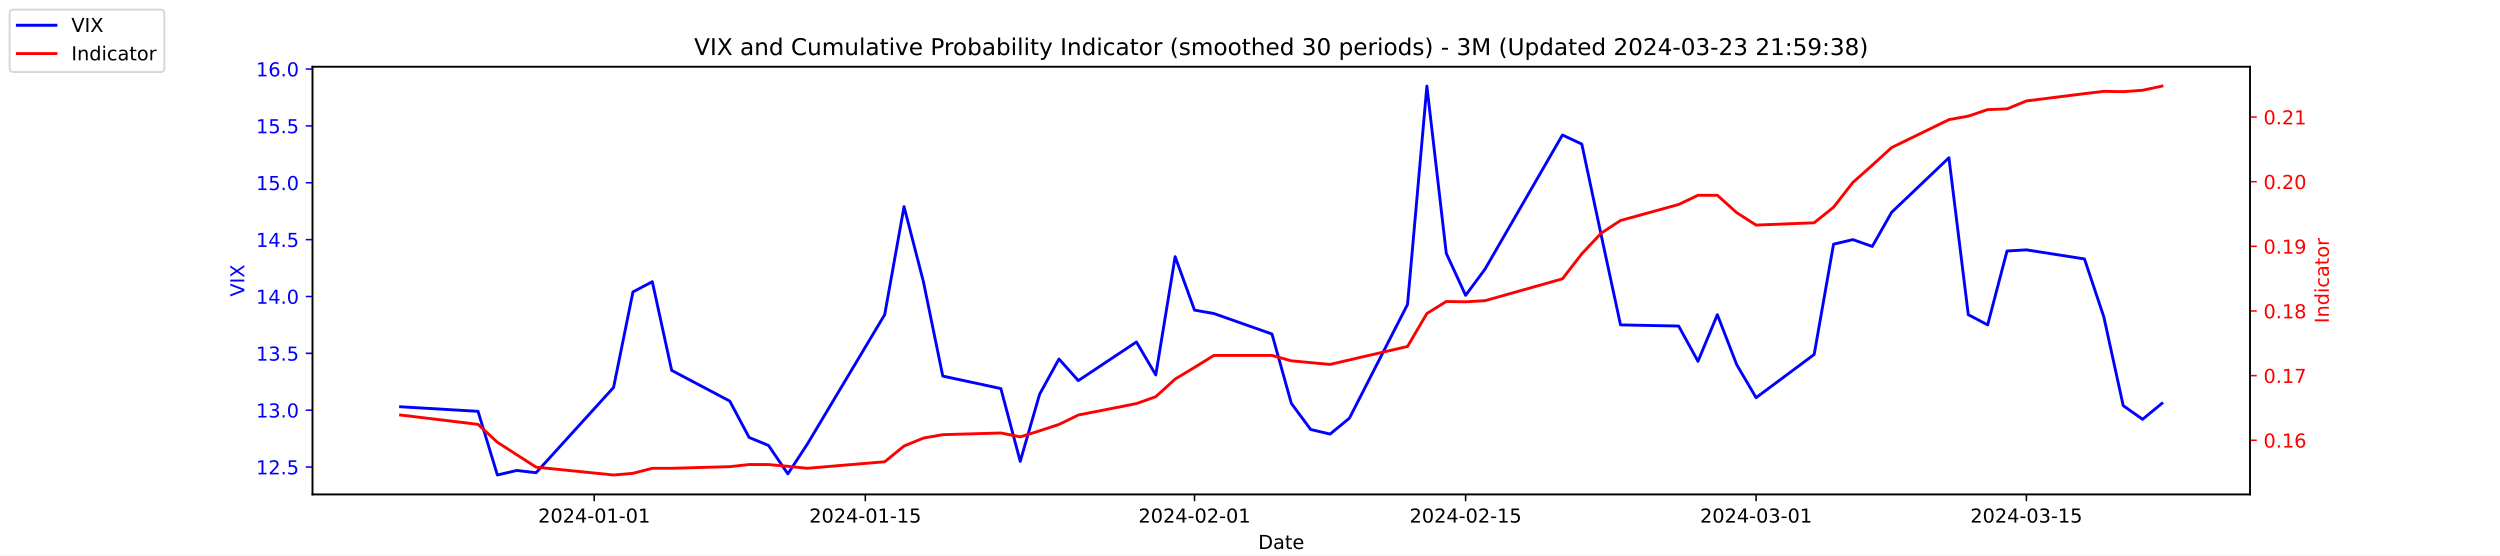
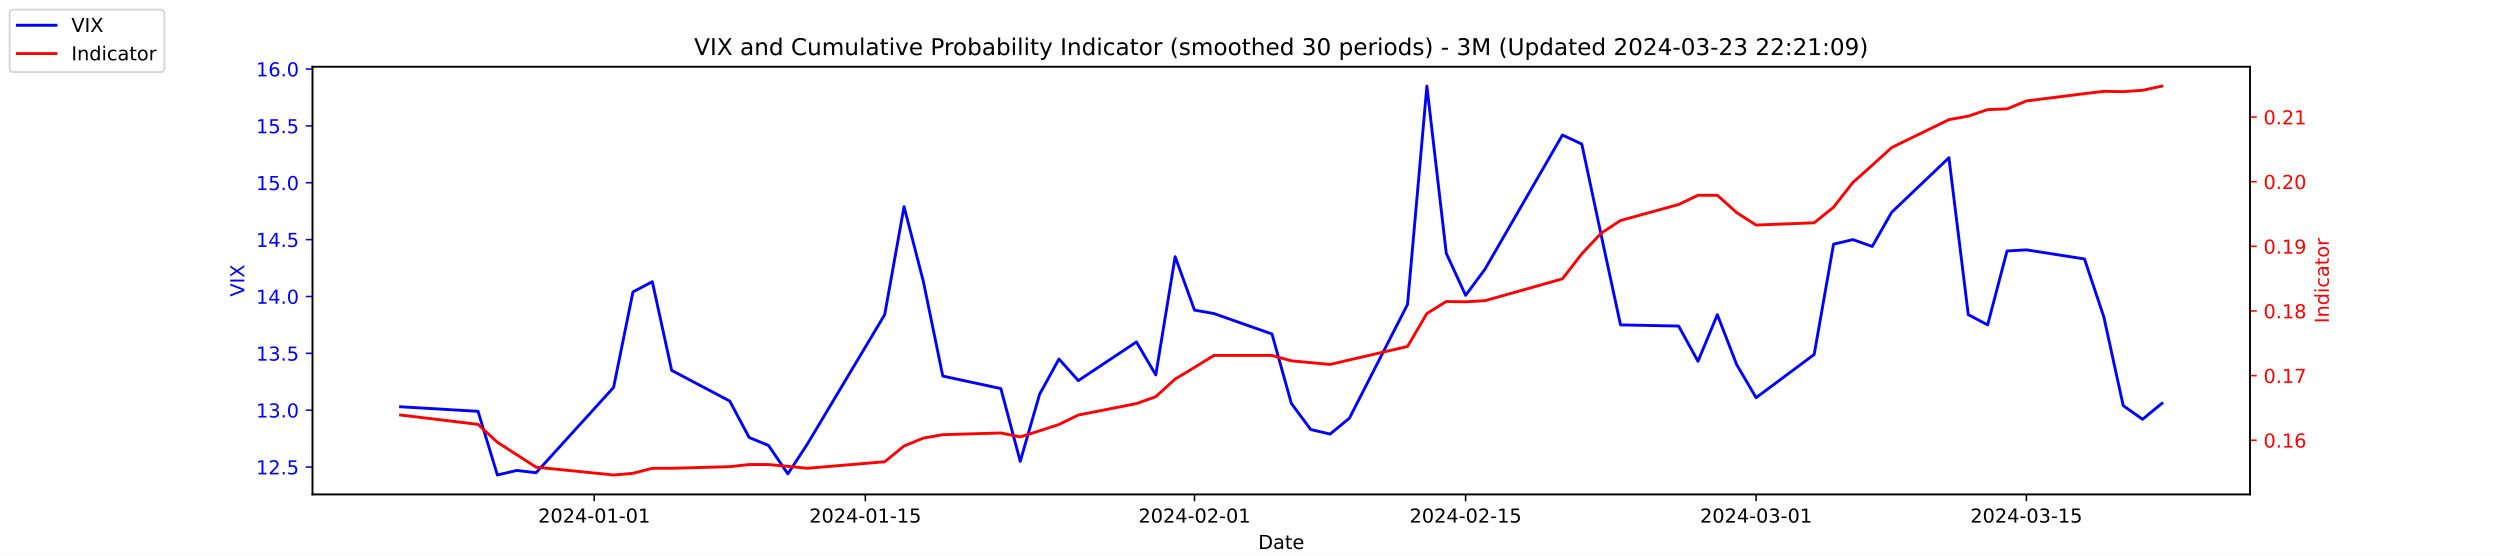
<svg xmlns="http://www.w3.org/2000/svg" xmlns:xlink="http://www.w3.org/1999/xlink" width="1296pt" height="288pt" viewBox="0 0 1296 288" version="1.1">
  <defs>
    <style type="text/css">*{stroke-linejoin: round; stroke-linecap: butt}</style>
  </defs>
  <g id="figure_1">
    <g id="patch_1">
      <path d="M 0 288  L 1296 288  L 1296 0  L 0 0  z " style="fill: #ffffff" />
    </g>
    <g id="axes_1">
      <g id="patch_2">
        <path d="M 162 256.32  L 1166.4 256.32  L 1166.4 34.56  L 162 34.56  z " style="fill: #ffffff" />
      </g>
      <g id="matplotlib.axis_1">
        <g id="xtick_1">
          <g id="line2d_1">
            <defs>
-               <path id="m517a1eac7b" d="M 0 0  L 0 3.5  " style="stroke: #000000; stroke-width: 0.8" />
+               <path id="m2475400aa3" d="M 0 0  L 0 3.5  " style="stroke: #000000; stroke-width: 0.8" />
            </defs>
            <g>
-               <use xlink:href="#m517a1eac7b" x="308.04" y="256.32" style="stroke: #000000; stroke-width: 0.8" />
+               <use xlink:href="#m2475400aa3" x="308.04" y="256.32" style="stroke: #000000; stroke-width: 0.8" />
            </g>
          </g>
          <g id="text_1">
            <g transform="translate(278.9824 270.9184) scale(0.1 -0.1)">
              <defs>
                <path id="DejaVuSans-32" d="M 1228 531  L 3431 531  L 3431 0  L 469 0  L 469 531  Q 828 903 1448 1529  Q 2069 2156 2228 2338  Q 2531 2678 2651 2914  Q 2772 3150 2772 3378  Q 2772 3750 2511 3984  Q 2250 4219 1831 4219  Q 1534 4219 1204 4116  Q 875 4013 500 3803  L 500 4441  Q 881 4594 1212 4672  Q 1544 4750 1819 4750  Q 2544 4750 2975 4387  Q 3406 4025 3406 3419  Q 3406 3131 3298 2873  Q 3191 2616 2906 2266  Q 2828 2175 2409 1742  Q 1991 1309 1228 531  z " transform="scale(0.015625)" />
                <path id="DejaVuSans-30" d="M 2034 4250  Q 1547 4250 1301 3770  Q 1056 3291 1056 2328  Q 1056 1369 1301 889  Q 1547 409 2034 409  Q 2525 409 2770 889  Q 3016 1369 3016 2328  Q 3016 3291 2770 3770  Q 2525 4250 2034 4250  z M 2034 4750  Q 2819 4750 3233 4129  Q 3647 3509 3647 2328  Q 3647 1150 3233 529  Q 2819 -91 2034 -91  Q 1250 -91 836 529  Q 422 1150 422 2328  Q 422 3509 836 4129  Q 1250 4750 2034 4750  z " transform="scale(0.015625)" />
                <path id="DejaVuSans-34" d="M 2419 4116  L 825 1625  L 2419 1625  L 2419 4116  z M 2253 4666  L 3047 4666  L 3047 1625  L 3713 1625  L 3713 1100  L 3047 1100  L 3047 0  L 2419 0  L 2419 1100  L 313 1100  L 313 1709  L 2253 4666  z " transform="scale(0.015625)" />
                <path id="DejaVuSans-2d" d="M 313 2009  L 1997 2009  L 1997 1497  L 313 1497  L 313 2009  z " transform="scale(0.015625)" />
                <path id="DejaVuSans-31" d="M 794 531  L 1825 531  L 1825 4091  L 703 3866  L 703 4441  L 1819 4666  L 2450 4666  L 2450 531  L 3481 531  L 3481 0  L 794 0  L 794 531  z " transform="scale(0.015625)" />
              </defs>
              <use xlink:href="#DejaVuSans-32" />
              <use xlink:href="#DejaVuSans-30" x="63.623" />
              <use xlink:href="#DejaVuSans-32" x="127.246" />
              <use xlink:href="#DejaVuSans-34" x="190.869" />
              <use xlink:href="#DejaVuSans-2d" x="254.492" />
              <use xlink:href="#DejaVuSans-30" x="290.576" />
              <use xlink:href="#DejaVuSans-31" x="354.199" />
              <use xlink:href="#DejaVuSans-2d" x="417.822" />
              <use xlink:href="#DejaVuSans-30" x="453.906" />
              <use xlink:href="#DejaVuSans-31" x="517.529" />
            </g>
          </g>
        </g>
        <g id="xtick_2">
          <g id="line2d_2">
            <g>
-               <use xlink:href="#m517a1eac7b" x="448.58" y="256.32" style="stroke: #000000; stroke-width: 0.8" />
+               <use xlink:href="#m2475400aa3" x="448.58" y="256.32" style="stroke: #000000; stroke-width: 0.8" />
            </g>
          </g>
          <g id="text_2">
            <g transform="translate(419.5222 270.9184) scale(0.1 -0.1)">
              <defs>
                <path id="DejaVuSans-35" d="M 691 4666  L 3169 4666  L 3169 4134  L 1269 4134  L 1269 2991  Q 1406 3038 1543 3061  Q 1681 3084 1819 3084  Q 2600 3084 3056 2656  Q 3513 2228 3513 1497  Q 3513 744 3044 326  Q 2575 -91 1722 -91  Q 1428 -91 1123 -41  Q 819 9 494 109  L 494 744  Q 775 591 1075 516  Q 1375 441 1709 441  Q 2250 441 2565 725  Q 2881 1009 2881 1497  Q 2881 1984 2565 2268  Q 2250 2553 1709 2553  Q 1456 2553 1204 2497  Q 953 2441 691 2322  L 691 4666  z " transform="scale(0.015625)" />
              </defs>
              <use xlink:href="#DejaVuSans-32" />
              <use xlink:href="#DejaVuSans-30" x="63.623" />
              <use xlink:href="#DejaVuSans-32" x="127.246" />
              <use xlink:href="#DejaVuSans-34" x="190.869" />
              <use xlink:href="#DejaVuSans-2d" x="254.492" />
              <use xlink:href="#DejaVuSans-30" x="290.576" />
              <use xlink:href="#DejaVuSans-31" x="354.199" />
              <use xlink:href="#DejaVuSans-2d" x="417.822" />
              <use xlink:href="#DejaVuSans-31" x="453.906" />
              <use xlink:href="#DejaVuSans-35" x="517.529" />
            </g>
          </g>
        </g>
        <g id="xtick_3">
          <g id="line2d_3">
            <g>
-               <use xlink:href="#m517a1eac7b" x="619.236" y="256.32" style="stroke: #000000; stroke-width: 0.8" />
+               <use xlink:href="#m2475400aa3" x="619.236" y="256.32" style="stroke: #000000; stroke-width: 0.8" />
            </g>
          </g>
          <g id="text_3">
            <g transform="translate(590.1778 270.9184) scale(0.1 -0.1)">
              <use xlink:href="#DejaVuSans-32" />
              <use xlink:href="#DejaVuSans-30" x="63.623" />
              <use xlink:href="#DejaVuSans-32" x="127.246" />
              <use xlink:href="#DejaVuSans-34" x="190.869" />
              <use xlink:href="#DejaVuSans-2d" x="254.492" />
              <use xlink:href="#DejaVuSans-30" x="290.576" />
              <use xlink:href="#DejaVuSans-32" x="354.199" />
              <use xlink:href="#DejaVuSans-2d" x="417.822" />
              <use xlink:href="#DejaVuSans-30" x="453.906" />
              <use xlink:href="#DejaVuSans-31" x="517.529" />
            </g>
          </g>
        </g>
        <g id="xtick_4">
          <g id="line2d_4">
            <g>
-               <use xlink:href="#m517a1eac7b" x="759.775" y="256.32" style="stroke: #000000; stroke-width: 0.8" />
+               <use xlink:href="#m2475400aa3" x="759.775" y="256.32" style="stroke: #000000; stroke-width: 0.8" />
            </g>
          </g>
          <g id="text_4">
            <g transform="translate(730.7177 270.9184) scale(0.1 -0.1)">
              <use xlink:href="#DejaVuSans-32" />
              <use xlink:href="#DejaVuSans-30" x="63.623" />
              <use xlink:href="#DejaVuSans-32" x="127.246" />
              <use xlink:href="#DejaVuSans-34" x="190.869" />
              <use xlink:href="#DejaVuSans-2d" x="254.492" />
              <use xlink:href="#DejaVuSans-30" x="290.576" />
              <use xlink:href="#DejaVuSans-32" x="354.199" />
              <use xlink:href="#DejaVuSans-2d" x="417.822" />
              <use xlink:href="#DejaVuSans-31" x="453.906" />
              <use xlink:href="#DejaVuSans-35" x="517.529" />
            </g>
          </g>
        </g>
        <g id="xtick_5">
          <g id="line2d_5">
            <g>
-               <use xlink:href="#m517a1eac7b" x="910.354" y="256.32" style="stroke: #000000; stroke-width: 0.8" />
+               <use xlink:href="#m2475400aa3" x="910.354" y="256.32" style="stroke: #000000; stroke-width: 0.8" />
            </g>
          </g>
          <g id="text_5">
            <g transform="translate(881.2961 270.9184) scale(0.1 -0.1)">
              <defs>
                <path id="DejaVuSans-33" d="M 2597 2516  Q 3050 2419 3304 2112  Q 3559 1806 3559 1356  Q 3559 666 3084 287  Q 2609 -91 1734 -91  Q 1441 -91 1130 -33  Q 819 25 488 141  L 488 750  Q 750 597 1062 519  Q 1375 441 1716 441  Q 2309 441 2620 675  Q 2931 909 2931 1356  Q 2931 1769 2642 2001  Q 2353 2234 1838 2234  L 1294 2234  L 1294 2753  L 1863 2753  Q 2328 2753 2575 2939  Q 2822 3125 2822 3475  Q 2822 3834 2567 4026  Q 2313 4219 1838 4219  Q 1578 4219 1281 4162  Q 984 4106 628 3988  L 628 4550  Q 988 4650 1302 4700  Q 1616 4750 1894 4750  Q 2613 4750 3031 4423  Q 3450 4097 3450 3541  Q 3450 3153 3228 2886  Q 3006 2619 2597 2516  z " transform="scale(0.015625)" />
              </defs>
              <use xlink:href="#DejaVuSans-32" />
              <use xlink:href="#DejaVuSans-30" x="63.623" />
              <use xlink:href="#DejaVuSans-32" x="127.246" />
              <use xlink:href="#DejaVuSans-34" x="190.869" />
              <use xlink:href="#DejaVuSans-2d" x="254.492" />
              <use xlink:href="#DejaVuSans-30" x="290.576" />
              <use xlink:href="#DejaVuSans-33" x="354.199" />
              <use xlink:href="#DejaVuSans-2d" x="417.822" />
              <use xlink:href="#DejaVuSans-30" x="453.906" />
              <use xlink:href="#DejaVuSans-31" x="517.529" />
            </g>
          </g>
        </g>
        <g id="xtick_6">
          <g id="line2d_6">
            <g>
-               <use xlink:href="#m517a1eac7b" x="1050.476" y="256.32" style="stroke: #000000; stroke-width: 0.8" />
+               <use xlink:href="#m2475400aa3" x="1050.476" y="256.32" style="stroke: #000000; stroke-width: 0.8" />
            </g>
          </g>
          <g id="text_6">
            <g transform="translate(1021.418 270.9184) scale(0.1 -0.1)">
              <use xlink:href="#DejaVuSans-32" />
              <use xlink:href="#DejaVuSans-30" x="63.623" />
              <use xlink:href="#DejaVuSans-32" x="127.246" />
              <use xlink:href="#DejaVuSans-34" x="190.869" />
              <use xlink:href="#DejaVuSans-2d" x="254.492" />
              <use xlink:href="#DejaVuSans-30" x="290.576" />
              <use xlink:href="#DejaVuSans-33" x="354.199" />
              <use xlink:href="#DejaVuSans-2d" x="417.822" />
              <use xlink:href="#DejaVuSans-31" x="453.906" />
              <use xlink:href="#DejaVuSans-35" x="517.529" />
            </g>
          </g>
        </g>
        <g id="text_7">
          <g transform="translate(652.2492 284.5966) scale(0.1 -0.1)">
            <defs>
              <path id="DejaVuSans-44" d="M 1259 4147  L 1259 519  L 2022 519  Q 2988 519 3436 956  Q 3884 1394 3884 2338  Q 3884 3275 3436 3711  Q 2988 4147 2022 4147  L 1259 4147  z M 628 4666  L 1925 4666  Q 3281 4666 3915 4102  Q 4550 3538 4550 2338  Q 4550 1131 3912 565  Q 3275 0 1925 0  L 628 0  L 628 4666  z " transform="scale(0.015625)" />
              <path id="DejaVuSans-61" d="M 2194 1759  Q 1497 1759 1228 1600  Q 959 1441 959 1056  Q 959 750 1161 570  Q 1363 391 1709 391  Q 2188 391 2477 730  Q 2766 1069 2766 1631  L 2766 1759  L 2194 1759  z M 3341 1997  L 3341 0  L 2766 0  L 2766 531  Q 2569 213 2275 61  Q 1981 -91 1556 -91  Q 1019 -91 701 211  Q 384 513 384 1019  Q 384 1609 779 1909  Q 1175 2209 1959 2209  L 2766 2209  L 2766 2266  Q 2766 2663 2505 2880  Q 2244 3097 1772 3097  Q 1472 3097 1187 3025  Q 903 2953 641 2809  L 641 3341  Q 956 3463 1253 3523  Q 1550 3584 1831 3584  Q 2591 3584 2966 3190  Q 3341 2797 3341 1997  z " transform="scale(0.015625)" />
              <path id="DejaVuSans-74" d="M 1172 4494  L 1172 3500  L 2356 3500  L 2356 3053  L 1172 3053  L 1172 1153  Q 1172 725 1289 603  Q 1406 481 1766 481  L 2356 481  L 2356 0  L 1766 0  Q 1100 0 847 248  Q 594 497 594 1153  L 594 3053  L 172 3053  L 172 3500  L 594 3500  L 594 4494  L 1172 4494  z " transform="scale(0.015625)" />
              <path id="DejaVuSans-65" d="M 3597 1894  L 3597 1613  L 953 1613  Q 991 1019 1311 708  Q 1631 397 2203 397  Q 2534 397 2845 478  Q 3156 559 3463 722  L 3463 178  Q 3153 47 2828 -22  Q 2503 -91 2169 -91  Q 1331 -91 842 396  Q 353 884 353 1716  Q 353 2575 817 3079  Q 1281 3584 2069 3584  Q 2775 3584 3186 3129  Q 3597 2675 3597 1894  z M 3022 2063  Q 3016 2534 2758 2815  Q 2500 3097 2075 3097  Q 1594 3097 1305 2825  Q 1016 2553 972 2059  L 3022 2063  z " transform="scale(0.015625)" />
            </defs>
            <use xlink:href="#DejaVuSans-44" />
            <use xlink:href="#DejaVuSans-61" x="77.002" />
            <use xlink:href="#DejaVuSans-74" x="138.281" />
            <use xlink:href="#DejaVuSans-65" x="177.49" />
          </g>
        </g>
      </g>
      <g id="matplotlib.axis_2">
        <g id="ytick_1">
          <g id="line2d_7">
            <defs>
-               <path id="mfbe84b6e1b" d="M 0 0  L -3.5 0  " style="stroke: #0000ff; stroke-width: 0.8" />
+               <path id="m3dd8f621ba" d="M 0 0  L -3.5 0  " style="stroke: #0000ff; stroke-width: 0.8" />
            </defs>
            <g>
-               <use xlink:href="#mfbe84b6e1b" x="162" y="242.114" style="fill: #0000ff; stroke: #0000ff; stroke-width: 0.8" />
+               <use xlink:href="#m3dd8f621ba" x="162" y="242.114" style="fill: #0000ff; stroke: #0000ff; stroke-width: 0.8" />
            </g>
          </g>
          <g id="text_8">
            <g style="fill: #0000ff" transform="translate(132.7344 245.9129) scale(0.1 -0.1)">
              <defs>
                <path id="DejaVuSans-2e" d="M 684 794  L 1344 794  L 1344 0  L 684 0  L 684 794  z " transform="scale(0.015625)" />
              </defs>
              <use xlink:href="#DejaVuSans-31" />
              <use xlink:href="#DejaVuSans-32" x="63.623" />
              <use xlink:href="#DejaVuSans-2e" x="127.246" />
              <use xlink:href="#DejaVuSans-35" x="159.033" />
            </g>
          </g>
        </g>
        <g id="ytick_2">
          <g id="line2d_8">
            <g>
-               <use xlink:href="#mfbe84b6e1b" x="162" y="212.64" style="fill: #0000ff; stroke: #0000ff; stroke-width: 0.8" />
+               <use xlink:href="#m3dd8f621ba" x="162" y="212.64" style="fill: #0000ff; stroke: #0000ff; stroke-width: 0.8" />
            </g>
          </g>
          <g id="text_9">
            <g style="fill: #0000ff" transform="translate(132.7344 216.4392) scale(0.1 -0.1)">
              <use xlink:href="#DejaVuSans-31" />
              <use xlink:href="#DejaVuSans-33" x="63.623" />
              <use xlink:href="#DejaVuSans-2e" x="127.246" />
              <use xlink:href="#DejaVuSans-30" x="159.033" />
            </g>
          </g>
        </g>
        <g id="ytick_3">
          <g id="line2d_9">
            <g>
-               <use xlink:href="#mfbe84b6e1b" x="162" y="183.166" style="fill: #0000ff; stroke: #0000ff; stroke-width: 0.8" />
+               <use xlink:href="#m3dd8f621ba" x="162" y="183.166" style="fill: #0000ff; stroke: #0000ff; stroke-width: 0.8" />
            </g>
          </g>
          <g id="text_10">
            <g style="fill: #0000ff" transform="translate(132.7344 186.9656) scale(0.1 -0.1)">
              <use xlink:href="#DejaVuSans-31" />
              <use xlink:href="#DejaVuSans-33" x="63.623" />
              <use xlink:href="#DejaVuSans-2e" x="127.246" />
              <use xlink:href="#DejaVuSans-35" x="159.033" />
            </g>
          </g>
        </g>
        <g id="ytick_4">
          <g id="line2d_10">
            <g>
-               <use xlink:href="#mfbe84b6e1b" x="162" y="153.693" style="fill: #0000ff; stroke: #0000ff; stroke-width: 0.8" />
+               <use xlink:href="#m3dd8f621ba" x="162" y="153.693" style="fill: #0000ff; stroke: #0000ff; stroke-width: 0.8" />
            </g>
          </g>
          <g id="text_11">
            <g style="fill: #0000ff" transform="translate(132.7344 157.4919) scale(0.1 -0.1)">
              <use xlink:href="#DejaVuSans-31" />
              <use xlink:href="#DejaVuSans-34" x="63.623" />
              <use xlink:href="#DejaVuSans-2e" x="127.246" />
              <use xlink:href="#DejaVuSans-30" x="159.033" />
            </g>
          </g>
        </g>
        <g id="ytick_5">
          <g id="line2d_11">
            <g>
-               <use xlink:href="#mfbe84b6e1b" x="162" y="124.219" style="fill: #0000ff; stroke: #0000ff; stroke-width: 0.8" />
+               <use xlink:href="#m3dd8f621ba" x="162" y="124.219" style="fill: #0000ff; stroke: #0000ff; stroke-width: 0.8" />
            </g>
          </g>
          <g id="text_12">
            <g style="fill: #0000ff" transform="translate(132.7344 128.0182) scale(0.1 -0.1)">
              <use xlink:href="#DejaVuSans-31" />
              <use xlink:href="#DejaVuSans-34" x="63.623" />
              <use xlink:href="#DejaVuSans-2e" x="127.246" />
              <use xlink:href="#DejaVuSans-35" x="159.033" />
            </g>
          </g>
        </g>
        <g id="ytick_6">
          <g id="line2d_12">
            <g>
-               <use xlink:href="#mfbe84b6e1b" x="162" y="94.745" style="fill: #0000ff; stroke: #0000ff; stroke-width: 0.8" />
+               <use xlink:href="#m3dd8f621ba" x="162" y="94.745" style="fill: #0000ff; stroke: #0000ff; stroke-width: 0.8" />
            </g>
          </g>
          <g id="text_13">
            <g style="fill: #0000ff" transform="translate(132.7344 98.5445) scale(0.1 -0.1)">
              <use xlink:href="#DejaVuSans-31" />
              <use xlink:href="#DejaVuSans-35" x="63.623" />
              <use xlink:href="#DejaVuSans-2e" x="127.246" />
              <use xlink:href="#DejaVuSans-30" x="159.033" />
            </g>
          </g>
        </g>
        <g id="ytick_7">
          <g id="line2d_13">
            <g>
-               <use xlink:href="#mfbe84b6e1b" x="162" y="65.272" style="fill: #0000ff; stroke: #0000ff; stroke-width: 0.8" />
+               <use xlink:href="#m3dd8f621ba" x="162" y="65.272" style="fill: #0000ff; stroke: #0000ff; stroke-width: 0.8" />
            </g>
          </g>
          <g id="text_14">
            <g style="fill: #0000ff" transform="translate(132.7344 69.07082) scale(0.1 -0.1)">
              <use xlink:href="#DejaVuSans-31" />
              <use xlink:href="#DejaVuSans-35" x="63.623" />
              <use xlink:href="#DejaVuSans-2e" x="127.246" />
              <use xlink:href="#DejaVuSans-35" x="159.033" />
            </g>
          </g>
        </g>
        <g id="ytick_8">
          <g id="line2d_14">
            <g>
-               <use xlink:href="#mfbe84b6e1b" x="162" y="35.798" style="fill: #0000ff; stroke: #0000ff; stroke-width: 0.8" />
+               <use xlink:href="#m3dd8f621ba" x="162" y="35.798" style="fill: #0000ff; stroke: #0000ff; stroke-width: 0.8" />
            </g>
          </g>
          <g id="text_15">
            <g style="fill: #0000ff" transform="translate(132.7344 39.59714) scale(0.1 -0.1)">
              <defs>
                <path id="DejaVuSans-36" d="M 2113 2584  Q 1688 2584 1439 2293  Q 1191 2003 1191 1497  Q 1191 994 1439 701  Q 1688 409 2113 409  Q 2538 409 2786 701  Q 3034 994 3034 1497  Q 3034 2003 2786 2293  Q 2538 2584 2113 2584  z M 3366 4563  L 3366 3988  Q 3128 4100 2886 4159  Q 2644 4219 2406 4219  Q 1781 4219 1451 3797  Q 1122 3375 1075 2522  Q 1259 2794 1537 2939  Q 1816 3084 2150 3084  Q 2853 3084 3261 2657  Q 3669 2231 3669 1497  Q 3669 778 3244 343  Q 2819 -91 2113 -91  Q 1303 -91 875 529  Q 447 1150 447 2328  Q 447 3434 972 4092  Q 1497 4750 2381 4750  Q 2619 4750 2861 4703  Q 3103 4656 3366 4563  z " transform="scale(0.015625)" />
              </defs>
              <use xlink:href="#DejaVuSans-31" />
              <use xlink:href="#DejaVuSans-36" x="63.623" />
              <use xlink:href="#DejaVuSans-2e" x="127.246" />
              <use xlink:href="#DejaVuSans-30" x="159.033" />
            </g>
          </g>
        </g>
        <g id="text_16">
          <g style="fill: #0000ff" transform="translate(126.6547 153.7603) rotate(-90) scale(0.1 -0.1)">
            <defs>
              <path id="DejaVuSans-56" d="M 1831 0  L 50 4666  L 709 4666  L 2188 738  L 3669 4666  L 4325 4666  L 2547 0  L 1831 0  z " transform="scale(0.015625)" />
              <path id="DejaVuSans-49" d="M 628 4666  L 1259 4666  L 1259 0  L 628 0  L 628 4666  z " transform="scale(0.015625)" />
              <path id="DejaVuSans-58" d="M 403 4666  L 1081 4666  L 2241 2931  L 3406 4666  L 4084 4666  L 2584 2425  L 4184 0  L 3506 0  L 2194 1984  L 872 0  L 191 0  L 1856 2491  L 403 4666  z " transform="scale(0.015625)" />
            </defs>
            <use xlink:href="#DejaVuSans-56" />
            <use xlink:href="#DejaVuSans-49" x="68.408" />
            <use xlink:href="#DejaVuSans-58" x="97.9" />
          </g>
        </g>
      </g>
      <g id="line2d_15">
-         <path d="M 207.655 210.872  L 247.809 213.23  L 257.847 246.24  L 267.886 243.882  L 277.924 245.061  L 318.079 200.851  L 328.117 151.335  L 338.156 146.029  L 348.194 192.008  L 378.31 207.924  L 388.349 226.787  L 398.387 230.914  L 408.426 245.651  L 418.464 230.324  L 458.619 163.124  L 468.657 107.124  L 478.696 146.029  L 488.734 194.956  L 518.85 201.44  L 528.889 239.166  L 538.927 204.387  L 548.966 186.114  L 559.004 197.314  L 589.12 177.272  L 599.158 194.366  L 609.197 133.061  L 619.236 160.766  L 629.274 162.535  L 659.39 173.145  L 669.428 209.103  L 679.467 222.661  L 689.506 225.019  L 699.544 216.766  L 729.66 157.819  L 739.698 44.64  L 749.737 131.293  L 759.775 153.103  L 769.814 139.545  L 809.968 69.987  L 820.007 74.703  L 830.045 121.861  L 840.084 168.429  L 870.2 169.019  L 880.238 187.293  L 890.277 163.124  L 900.315 189.061  L 910.354 206.156  L 940.47 183.756  L 950.508 126.577  L 960.547 124.219  L 970.585 127.756  L 980.624 110.072  L 1010.321 81.777  L 1020.36 163.124  L 1030.398 168.429  L 1040.437 130.114  L 1050.476 129.524  L 1080.591 134.24  L 1090.63 164.303  L 1100.668 210.282  L 1110.707 217.356  L 1120.745 209.103  " clip-path="url(#pd70d337c5f)" style="fill: none; stroke: #0000ff; stroke-width: 1.5; stroke-linecap: square" />
+         <path d="M 207.655 210.872  L 247.809 213.23  L 257.847 246.24  L 267.886 243.882  L 277.924 245.061  L 318.079 200.851  L 328.117 151.335  L 338.156 146.029  L 348.194 192.008  L 378.31 207.924  L 388.349 226.787  L 398.387 230.914  L 408.426 245.651  L 418.464 230.324  L 458.619 163.124  L 468.657 107.124  L 478.696 146.029  L 488.734 194.956  L 518.85 201.44  L 528.889 239.166  L 538.927 204.387  L 548.966 186.114  L 559.004 197.314  L 589.12 177.272  L 599.158 194.366  L 609.197 133.061  L 619.236 160.766  L 629.274 162.535  L 659.39 173.145  L 669.428 209.103  L 679.467 222.661  L 689.506 225.019  L 699.544 216.766  L 729.66 157.819  L 739.698 44.64  L 749.737 131.293  L 759.775 153.103  L 769.814 139.545  L 809.968 69.987  L 820.007 74.703  L 830.045 121.861  L 840.084 168.429  L 870.2 169.019  L 880.238 187.293  L 890.277 163.124  L 900.315 189.061  L 910.354 206.156  L 940.47 183.756  L 950.508 126.577  L 960.547 124.219  L 970.585 127.756  L 980.624 110.072  L 1010.321 81.777  L 1020.36 163.124  L 1030.398 168.429  L 1040.437 130.114  L 1050.476 129.524  L 1080.591 134.24  L 1090.63 164.303  L 1100.668 210.282  L 1110.707 217.356  L 1120.745 209.103  " clip-path="url(#p19c4f82950)" style="fill: none; stroke: #0000ff; stroke-width: 1.5; stroke-linecap: square" />
      </g>
      <g id="patch_3">
        <path d="M 162 256.32  L 162 34.56  " style="fill: none; stroke: #000000; stroke-width: 0.8; stroke-linejoin: miter; stroke-linecap: square" />
      </g>
      <g id="patch_4">
        <path d="M 1166.4 256.32  L 1166.4 34.56  " style="fill: none; stroke: #000000; stroke-width: 0.8; stroke-linejoin: miter; stroke-linecap: square" />
      </g>
      <g id="patch_5">
        <path d="M 162 256.32  L 1166.4 256.32  " style="fill: none; stroke: #000000; stroke-width: 0.8; stroke-linejoin: miter; stroke-linecap: square" />
      </g>
      <g id="patch_6">
        <path d="M 162 34.56  L 1166.4 34.56  " style="fill: none; stroke: #000000; stroke-width: 0.8; stroke-linejoin: miter; stroke-linecap: square" />
      </g>
    </g>
    <g id="axes_2">
      <g id="matplotlib.axis_3">
        <g id="ytick_9">
          <g id="line2d_16">
            <defs>
-               <path id="m8dea9db777" d="M 0 0  L 3.5 0  " style="stroke: #ff0000; stroke-width: 0.8" />
+               <path id="m85159b6a21" d="M 0 0  L 3.5 0  " style="stroke: #ff0000; stroke-width: 0.8" />
            </defs>
            <g>
-               <use xlink:href="#m8dea9db777" x="1166.4" y="228.231" style="fill: #ff0000; stroke: #ff0000; stroke-width: 0.8" />
+               <use xlink:href="#m85159b6a21" x="1166.4" y="228.231" style="fill: #ff0000; stroke: #ff0000; stroke-width: 0.8" />
            </g>
          </g>
          <g id="text_17">
            <g style="fill: #ff0000" transform="translate(1173.4 232.0299) scale(0.1 -0.1)">
              <use xlink:href="#DejaVuSans-30" />
              <use xlink:href="#DejaVuSans-2e" x="63.623" />
              <use xlink:href="#DejaVuSans-31" x="95.41" />
              <use xlink:href="#DejaVuSans-36" x="159.033" />
            </g>
          </g>
        </g>
        <g id="ytick_10">
          <g id="line2d_17">
            <g>
-               <use xlink:href="#m8dea9db777" x="1166.4" y="194.72" style="fill: #ff0000; stroke: #ff0000; stroke-width: 0.8" />
+               <use xlink:href="#m85159b6a21" x="1166.4" y="194.72" style="fill: #ff0000; stroke: #ff0000; stroke-width: 0.8" />
            </g>
          </g>
          <g id="text_18">
            <g style="fill: #ff0000" transform="translate(1173.4 198.5188) scale(0.1 -0.1)">
              <defs>
                <path id="DejaVuSans-37" d="M 525 4666  L 3525 4666  L 3525 4397  L 1831 0  L 1172 0  L 2766 4134  L 525 4134  L 525 4666  z " transform="scale(0.015625)" />
              </defs>
              <use xlink:href="#DejaVuSans-30" />
              <use xlink:href="#DejaVuSans-2e" x="63.623" />
              <use xlink:href="#DejaVuSans-31" x="95.41" />
              <use xlink:href="#DejaVuSans-37" x="159.033" />
            </g>
          </g>
        </g>
        <g id="ytick_11">
          <g id="line2d_18">
            <g>
-               <use xlink:href="#m8dea9db777" x="1166.4" y="161.208" style="fill: #ff0000; stroke: #ff0000; stroke-width: 0.8" />
+               <use xlink:href="#m85159b6a21" x="1166.4" y="161.208" style="fill: #ff0000; stroke: #ff0000; stroke-width: 0.8" />
            </g>
          </g>
          <g id="text_19">
            <g style="fill: #ff0000" transform="translate(1173.4 165.0077) scale(0.1 -0.1)">
              <defs>
                <path id="DejaVuSans-38" d="M 2034 2216  Q 1584 2216 1326 1975  Q 1069 1734 1069 1313  Q 1069 891 1326 650  Q 1584 409 2034 409  Q 2484 409 2743 651  Q 3003 894 3003 1313  Q 3003 1734 2745 1975  Q 2488 2216 2034 2216  z M 1403 2484  Q 997 2584 770 2862  Q 544 3141 544 3541  Q 544 4100 942 4425  Q 1341 4750 2034 4750  Q 2731 4750 3128 4425  Q 3525 4100 3525 3541  Q 3525 3141 3298 2862  Q 3072 2584 2669 2484  Q 3125 2378 3379 2068  Q 3634 1759 3634 1313  Q 3634 634 3220 271  Q 2806 -91 2034 -91  Q 1263 -91 848 271  Q 434 634 434 1313  Q 434 1759 690 2068  Q 947 2378 1403 2484  z M 1172 3481  Q 1172 3119 1398 2916  Q 1625 2713 2034 2713  Q 2441 2713 2670 2916  Q 2900 3119 2900 3481  Q 2900 3844 2670 4047  Q 2441 4250 2034 4250  Q 1625 4250 1398 4047  Q 1172 3844 1172 3481  z " transform="scale(0.015625)" />
              </defs>
              <use xlink:href="#DejaVuSans-30" />
              <use xlink:href="#DejaVuSans-2e" x="63.623" />
              <use xlink:href="#DejaVuSans-31" x="95.41" />
              <use xlink:href="#DejaVuSans-38" x="159.033" />
            </g>
          </g>
        </g>
        <g id="ytick_12">
          <g id="line2d_19">
            <g>
-               <use xlink:href="#m8dea9db777" x="1166.4" y="127.697" style="fill: #ff0000; stroke: #ff0000; stroke-width: 0.8" />
+               <use xlink:href="#m85159b6a21" x="1166.4" y="127.697" style="fill: #ff0000; stroke: #ff0000; stroke-width: 0.8" />
            </g>
          </g>
          <g id="text_20">
            <g style="fill: #ff0000" transform="translate(1173.4 131.4966) scale(0.1 -0.1)">
              <defs>
                <path id="DejaVuSans-39" d="M 703 97  L 703 672  Q 941 559 1184 500  Q 1428 441 1663 441  Q 2288 441 2617 861  Q 2947 1281 2994 2138  Q 2813 1869 2534 1725  Q 2256 1581 1919 1581  Q 1219 1581 811 2004  Q 403 2428 403 3163  Q 403 3881 828 4315  Q 1253 4750 1959 4750  Q 2769 4750 3195 4129  Q 3622 3509 3622 2328  Q 3622 1225 3098 567  Q 2575 -91 1691 -91  Q 1453 -91 1209 -44  Q 966 3 703 97  z M 1959 2075  Q 2384 2075 2632 2365  Q 2881 2656 2881 3163  Q 2881 3666 2632 3958  Q 2384 4250 1959 4250  Q 1534 4250 1286 3958  Q 1038 3666 1038 3163  Q 1038 2656 1286 2365  Q 1534 2075 1959 2075  z " transform="scale(0.015625)" />
              </defs>
              <use xlink:href="#DejaVuSans-30" />
              <use xlink:href="#DejaVuSans-2e" x="63.623" />
              <use xlink:href="#DejaVuSans-31" x="95.41" />
              <use xlink:href="#DejaVuSans-39" x="159.033" />
            </g>
          </g>
        </g>
        <g id="ytick_13">
          <g id="line2d_20">
            <g>
-               <use xlink:href="#m8dea9db777" x="1166.4" y="94.186" style="fill: #ff0000; stroke: #ff0000; stroke-width: 0.8" />
+               <use xlink:href="#m85159b6a21" x="1166.4" y="94.186" style="fill: #ff0000; stroke: #ff0000; stroke-width: 0.8" />
            </g>
          </g>
          <g id="text_21">
            <g style="fill: #ff0000" transform="translate(1173.4 97.98544) scale(0.1 -0.1)">
              <use xlink:href="#DejaVuSans-30" />
              <use xlink:href="#DejaVuSans-2e" x="63.623" />
              <use xlink:href="#DejaVuSans-32" x="95.41" />
              <use xlink:href="#DejaVuSans-30" x="159.033" />
            </g>
          </g>
        </g>
        <g id="ytick_14">
          <g id="line2d_21">
            <g>
-               <use xlink:href="#m8dea9db777" x="1166.4" y="60.675" style="fill: #ff0000; stroke: #ff0000; stroke-width: 0.8" />
+               <use xlink:href="#m85159b6a21" x="1166.4" y="60.675" style="fill: #ff0000; stroke: #ff0000; stroke-width: 0.8" />
            </g>
          </g>
          <g id="text_22">
            <g style="fill: #ff0000" transform="translate(1173.4 64.47432) scale(0.1 -0.1)">
              <use xlink:href="#DejaVuSans-30" />
              <use xlink:href="#DejaVuSans-2e" x="63.623" />
              <use xlink:href="#DejaVuSans-32" x="95.41" />
              <use xlink:href="#DejaVuSans-31" x="159.033" />
            </g>
          </g>
        </g>
        <g id="text_23">
          <g style="fill: #ff0000" transform="translate(1207.264 167.5353) rotate(-90) scale(0.1 -0.1)">
            <defs>
              <path id="DejaVuSans-6e" d="M 3513 2113  L 3513 0  L 2938 0  L 2938 2094  Q 2938 2591 2744 2837  Q 2550 3084 2163 3084  Q 1697 3084 1428 2787  Q 1159 2491 1159 1978  L 1159 0  L 581 0  L 581 3500  L 1159 3500  L 1159 2956  Q 1366 3272 1645 3428  Q 1925 3584 2291 3584  Q 2894 3584 3203 3211  Q 3513 2838 3513 2113  z " transform="scale(0.015625)" />
              <path id="DejaVuSans-64" d="M 2906 2969  L 2906 4863  L 3481 4863  L 3481 0  L 2906 0  L 2906 525  Q 2725 213 2448 61  Q 2172 -91 1784 -91  Q 1150 -91 751 415  Q 353 922 353 1747  Q 353 2572 751 3078  Q 1150 3584 1784 3584  Q 2172 3584 2448 3432  Q 2725 3281 2906 2969  z M 947 1747  Q 947 1113 1208 752  Q 1469 391 1925 391  Q 2381 391 2643 752  Q 2906 1113 2906 1747  Q 2906 2381 2643 2742  Q 2381 3103 1925 3103  Q 1469 3103 1208 2742  Q 947 2381 947 1747  z " transform="scale(0.015625)" />
              <path id="DejaVuSans-69" d="M 603 3500  L 1178 3500  L 1178 0  L 603 0  L 603 3500  z M 603 4863  L 1178 4863  L 1178 4134  L 603 4134  L 603 4863  z " transform="scale(0.015625)" />
              <path id="DejaVuSans-63" d="M 3122 3366  L 3122 2828  Q 2878 2963 2633 3030  Q 2388 3097 2138 3097  Q 1578 3097 1268 2742  Q 959 2388 959 1747  Q 959 1106 1268 751  Q 1578 397 2138 397  Q 2388 397 2633 464  Q 2878 531 3122 666  L 3122 134  Q 2881 22 2623 -34  Q 2366 -91 2075 -91  Q 1284 -91 818 406  Q 353 903 353 1747  Q 353 2603 823 3093  Q 1294 3584 2113 3584  Q 2378 3584 2631 3529  Q 2884 3475 3122 3366  z " transform="scale(0.015625)" />
              <path id="DejaVuSans-6f" d="M 1959 3097  Q 1497 3097 1228 2736  Q 959 2375 959 1747  Q 959 1119 1226 758  Q 1494 397 1959 397  Q 2419 397 2687 759  Q 2956 1122 2956 1747  Q 2956 2369 2687 2733  Q 2419 3097 1959 3097  z M 1959 3584  Q 2709 3584 3137 3096  Q 3566 2609 3566 1747  Q 3566 888 3137 398  Q 2709 -91 1959 -91  Q 1206 -91 779 398  Q 353 888 353 1747  Q 353 2609 779 3096  Q 1206 3584 1959 3584  z " transform="scale(0.015625)" />
              <path id="DejaVuSans-72" d="M 2631 2963  Q 2534 3019 2420 3045  Q 2306 3072 2169 3072  Q 1681 3072 1420 2755  Q 1159 2438 1159 1844  L 1159 0  L 581 0  L 581 3500  L 1159 3500  L 1159 2956  Q 1341 3275 1631 3429  Q 1922 3584 2338 3584  Q 2397 3584 2469 3576  Q 2541 3569 2628 3553  L 2631 2963  z " transform="scale(0.015625)" />
            </defs>
            <use xlink:href="#DejaVuSans-49" />
            <use xlink:href="#DejaVuSans-6e" x="29.492" />
            <use xlink:href="#DejaVuSans-64" x="92.871" />
            <use xlink:href="#DejaVuSans-69" x="156.348" />
            <use xlink:href="#DejaVuSans-63" x="184.131" />
            <use xlink:href="#DejaVuSans-61" x="239.111" />
            <use xlink:href="#DejaVuSans-74" x="300.391" />
            <use xlink:href="#DejaVuSans-6f" x="339.6" />
            <use xlink:href="#DejaVuSans-72" x="400.781" />
          </g>
        </g>
      </g>
      <g id="line2d_22">
-         <path d="M 207.655 215.148  L 247.809 219.996  L 257.847 229.262  L 267.886 235.742  L 277.924 242.177  L 318.079 246.24  L 328.117 245.376  L 338.156 242.762  L 348.194 242.762  L 378.31 241.92  L 388.349 240.817  L 398.387 240.817  L 408.426 241.737  L 418.464 242.762  L 458.619 239.374  L 468.657 231.2  L 478.696 227.11  L 488.734 225.333  L 518.85 224.46  L 528.889 226.48  L 538.927 223.342  L 548.966 220.036  L 559.004 215.148  L 589.12 209.214  L 599.158 205.645  L 609.197 196.491  L 619.236 190.458  L 629.274 184.263  L 659.39 184.263  L 669.428 187.052  L 679.467 187.99  L 689.506 188.924  L 699.544 186.582  L 729.66 179.604  L 739.698 162.518  L 749.737 156.297  L 759.775 156.457  L 769.814 155.869  L 809.968 144.545  L 820.007 131.575  L 830.045 120.882  L 840.084 114.302  L 870.2 106.007  L 880.238 101.235  L 890.277 101.235  L 900.315 110.25  L 910.354 116.68  L 940.47 115.494  L 950.508 107.429  L 960.547 94.56  L 970.585 85.636  L 980.624 76.493  L 1010.321 62.021  L 1020.36 60.198  L 1030.398 56.827  L 1040.437 56.442  L 1050.476 52.325  L 1080.591 48.546  L 1090.63 47.356  L 1100.668 47.515  L 1110.707 46.799  L 1120.745 44.64  " clip-path="url(#pd70d337c5f)" style="fill: none; stroke: #ff0000; stroke-width: 1.5; stroke-linecap: square" />
+         <path d="M 207.655 215.148  L 247.809 219.996  L 257.847 229.262  L 267.886 235.742  L 277.924 242.177  L 318.079 246.24  L 328.117 245.376  L 338.156 242.762  L 348.194 242.762  L 378.31 241.92  L 388.349 240.817  L 398.387 240.817  L 408.426 241.737  L 418.464 242.762  L 458.619 239.374  L 468.657 231.2  L 478.696 227.11  L 488.734 225.333  L 518.85 224.46  L 528.889 226.48  L 538.927 223.342  L 548.966 220.036  L 559.004 215.148  L 589.12 209.214  L 599.158 205.645  L 609.197 196.491  L 619.236 190.458  L 629.274 184.263  L 659.39 184.263  L 669.428 187.052  L 679.467 187.99  L 689.506 188.924  L 699.544 186.582  L 729.66 179.604  L 739.698 162.518  L 749.737 156.297  L 759.775 156.457  L 769.814 155.869  L 809.968 144.545  L 820.007 131.575  L 830.045 120.882  L 840.084 114.302  L 870.2 106.007  L 880.238 101.235  L 890.277 101.235  L 900.315 110.25  L 910.354 116.68  L 940.47 115.494  L 950.508 107.429  L 960.547 94.56  L 970.585 85.636  L 980.624 76.493  L 1010.321 62.021  L 1020.36 60.198  L 1030.398 56.827  L 1040.437 56.442  L 1050.476 52.325  L 1080.591 48.546  L 1090.63 47.356  L 1100.668 47.515  L 1110.707 46.799  L 1120.745 44.64  " clip-path="url(#p19c4f82950)" style="fill: none; stroke: #ff0000; stroke-width: 1.5; stroke-linecap: square" />
      </g>
      <g id="patch_7">
        <path d="M 162 256.32  L 162 34.56  " style="fill: none; stroke: #000000; stroke-width: 0.8; stroke-linejoin: miter; stroke-linecap: square" />
      </g>
      <g id="patch_8">
        <path d="M 1166.4 256.32  L 1166.4 34.56  " style="fill: none; stroke: #000000; stroke-width: 0.8; stroke-linejoin: miter; stroke-linecap: square" />
      </g>
      <g id="patch_9">
        <path d="M 162 256.32  L 1166.4 256.32  " style="fill: none; stroke: #000000; stroke-width: 0.8; stroke-linejoin: miter; stroke-linecap: square" />
      </g>
      <g id="patch_10">
        <path d="M 162 34.56  L 1166.4 34.56  " style="fill: none; stroke: #000000; stroke-width: 0.8; stroke-linejoin: miter; stroke-linecap: square" />
      </g>
      <g id="text_24">
        <g transform="translate(359.8481 28.56) scale(0.12 -0.12)">
          <defs>
            <path id="DejaVuSans-20" transform="scale(0.015625)" />
            <path id="DejaVuSans-43" d="M 4122 4306  L 4122 3641  Q 3803 3938 3442 4084  Q 3081 4231 2675 4231  Q 1875 4231 1450 3742  Q 1025 3253 1025 2328  Q 1025 1406 1450 917  Q 1875 428 2675 428  Q 3081 428 3442 575  Q 3803 722 4122 1019  L 4122 359  Q 3791 134 3420 21  Q 3050 -91 2638 -91  Q 1578 -91 968 557  Q 359 1206 359 2328  Q 359 3453 968 4101  Q 1578 4750 2638 4750  Q 3056 4750 3426 4639  Q 3797 4528 4122 4306  z " transform="scale(0.015625)" />
            <path id="DejaVuSans-75" d="M 544 1381  L 544 3500  L 1119 3500  L 1119 1403  Q 1119 906 1312 657  Q 1506 409 1894 409  Q 2359 409 2629 706  Q 2900 1003 2900 1516  L 2900 3500  L 3475 3500  L 3475 0  L 2900 0  L 2900 538  Q 2691 219 2414 64  Q 2138 -91 1772 -91  Q 1169 -91 856 284  Q 544 659 544 1381  z M 1991 3584  L 1991 3584  z " transform="scale(0.015625)" />
            <path id="DejaVuSans-6d" d="M 3328 2828  Q 3544 3216 3844 3400  Q 4144 3584 4550 3584  Q 5097 3584 5394 3201  Q 5691 2819 5691 2113  L 5691 0  L 5113 0  L 5113 2094  Q 5113 2597 4934 2840  Q 4756 3084 4391 3084  Q 3944 3084 3684 2787  Q 3425 2491 3425 1978  L 3425 0  L 2847 0  L 2847 2094  Q 2847 2600 2669 2842  Q 2491 3084 2119 3084  Q 1678 3084 1418 2786  Q 1159 2488 1159 1978  L 1159 0  L 581 0  L 581 3500  L 1159 3500  L 1159 2956  Q 1356 3278 1631 3431  Q 1906 3584 2284 3584  Q 2666 3584 2933 3390  Q 3200 3197 3328 2828  z " transform="scale(0.015625)" />
            <path id="DejaVuSans-6c" d="M 603 4863  L 1178 4863  L 1178 0  L 603 0  L 603 4863  z " transform="scale(0.015625)" />
            <path id="DejaVuSans-76" d="M 191 3500  L 800 3500  L 1894 563  L 2988 3500  L 3597 3500  L 2284 0  L 1503 0  L 191 3500  z " transform="scale(0.015625)" />
            <path id="DejaVuSans-50" d="M 1259 4147  L 1259 2394  L 2053 2394  Q 2494 2394 2734 2622  Q 2975 2850 2975 3272  Q 2975 3691 2734 3919  Q 2494 4147 2053 4147  L 1259 4147  z M 628 4666  L 2053 4666  Q 2838 4666 3239 4311  Q 3641 3956 3641 3272  Q 3641 2581 3239 2228  Q 2838 1875 2053 1875  L 1259 1875  L 1259 0  L 628 0  L 628 4666  z " transform="scale(0.015625)" />
            <path id="DejaVuSans-62" d="M 3116 1747  Q 3116 2381 2855 2742  Q 2594 3103 2138 3103  Q 1681 3103 1420 2742  Q 1159 2381 1159 1747  Q 1159 1113 1420 752  Q 1681 391 2138 391  Q 2594 391 2855 752  Q 3116 1113 3116 1747  z M 1159 2969  Q 1341 3281 1617 3432  Q 1894 3584 2278 3584  Q 2916 3584 3314 3078  Q 3713 2572 3713 1747  Q 3713 922 3314 415  Q 2916 -91 2278 -91  Q 1894 -91 1617 61  Q 1341 213 1159 525  L 1159 0  L 581 0  L 581 4863  L 1159 4863  L 1159 2969  z " transform="scale(0.015625)" />
            <path id="DejaVuSans-79" d="M 2059 -325  Q 1816 -950 1584 -1140  Q 1353 -1331 966 -1331  L 506 -1331  L 506 -850  L 844 -850  Q 1081 -850 1212 -737  Q 1344 -625 1503 -206  L 1606 56  L 191 3500  L 800 3500  L 1894 763  L 2988 3500  L 3597 3500  L 2059 -325  z " transform="scale(0.015625)" />
            <path id="DejaVuSans-28" d="M 1984 4856  Q 1566 4138 1362 3434  Q 1159 2731 1159 2009  Q 1159 1288 1364 580  Q 1569 -128 1984 -844  L 1484 -844  Q 1016 -109 783 600  Q 550 1309 550 2009  Q 550 2706 781 3412  Q 1013 4119 1484 4856  L 1984 4856  z " transform="scale(0.015625)" />
            <path id="DejaVuSans-73" d="M 2834 3397  L 2834 2853  Q 2591 2978 2328 3040  Q 2066 3103 1784 3103  Q 1356 3103 1142 2972  Q 928 2841 928 2578  Q 928 2378 1081 2264  Q 1234 2150 1697 2047  L 1894 2003  Q 2506 1872 2764 1633  Q 3022 1394 3022 966  Q 3022 478 2636 193  Q 2250 -91 1575 -91  Q 1294 -91 989 -36  Q 684 19 347 128  L 347 722  Q 666 556 975 473  Q 1284 391 1588 391  Q 1994 391 2212 530  Q 2431 669 2431 922  Q 2431 1156 2273 1281  Q 2116 1406 1581 1522  L 1381 1569  Q 847 1681 609 1914  Q 372 2147 372 2553  Q 372 3047 722 3315  Q 1072 3584 1716 3584  Q 2034 3584 2315 3537  Q 2597 3491 2834 3397  z " transform="scale(0.015625)" />
            <path id="DejaVuSans-68" d="M 3513 2113  L 3513 0  L 2938 0  L 2938 2094  Q 2938 2591 2744 2837  Q 2550 3084 2163 3084  Q 1697 3084 1428 2787  Q 1159 2491 1159 1978  L 1159 0  L 581 0  L 581 4863  L 1159 4863  L 1159 2956  Q 1366 3272 1645 3428  Q 1925 3584 2291 3584  Q 2894 3584 3203 3211  Q 3513 2838 3513 2113  z " transform="scale(0.015625)" />
            <path id="DejaVuSans-70" d="M 1159 525  L 1159 -1331  L 581 -1331  L 581 3500  L 1159 3500  L 1159 2969  Q 1341 3281 1617 3432  Q 1894 3584 2278 3584  Q 2916 3584 3314 3078  Q 3713 2572 3713 1747  Q 3713 922 3314 415  Q 2916 -91 2278 -91  Q 1894 -91 1617 61  Q 1341 213 1159 525  z M 3116 1747  Q 3116 2381 2855 2742  Q 2594 3103 2138 3103  Q 1681 3103 1420 2742  Q 1159 2381 1159 1747  Q 1159 1113 1420 752  Q 1681 391 2138 391  Q 2594 391 2855 752  Q 3116 1113 3116 1747  z " transform="scale(0.015625)" />
            <path id="DejaVuSans-29" d="M 513 4856  L 1013 4856  Q 1481 4119 1714 3412  Q 1947 2706 1947 2009  Q 1947 1309 1714 600  Q 1481 -109 1013 -844  L 513 -844  Q 928 -128 1133 580  Q 1338 1288 1338 2009  Q 1338 2731 1133 3434  Q 928 4138 513 4856  z " transform="scale(0.015625)" />
            <path id="DejaVuSans-4d" d="M 628 4666  L 1569 4666  L 2759 1491  L 3956 4666  L 4897 4666  L 4897 0  L 4281 0  L 4281 4097  L 3078 897  L 2444 897  L 1241 4097  L 1241 0  L 628 0  L 628 4666  z " transform="scale(0.015625)" />
            <path id="DejaVuSans-55" d="M 556 4666  L 1191 4666  L 1191 1831  Q 1191 1081 1462 751  Q 1734 422 2344 422  Q 2950 422 3222 751  Q 3494 1081 3494 1831  L 3494 4666  L 4128 4666  L 4128 1753  Q 4128 841 3676 375  Q 3225 -91 2344 -91  Q 1459 -91 1007 375  Q 556 841 556 1753  L 556 4666  z " transform="scale(0.015625)" />
            <path id="DejaVuSans-3a" d="M 750 794  L 1409 794  L 1409 0  L 750 0  L 750 794  z M 750 3309  L 1409 3309  L 1409 2516  L 750 2516  L 750 3309  z " transform="scale(0.015625)" />
          </defs>
          <use xlink:href="#DejaVuSans-56" />
          <use xlink:href="#DejaVuSans-49" x="68.408" />
          <use xlink:href="#DejaVuSans-58" x="97.9" />
          <use xlink:href="#DejaVuSans-20" x="166.406" />
          <use xlink:href="#DejaVuSans-61" x="198.193" />
          <use xlink:href="#DejaVuSans-6e" x="259.473" />
          <use xlink:href="#DejaVuSans-64" x="322.852" />
          <use xlink:href="#DejaVuSans-20" x="386.328" />
          <use xlink:href="#DejaVuSans-43" x="418.115" />
          <use xlink:href="#DejaVuSans-75" x="487.939" />
          <use xlink:href="#DejaVuSans-6d" x="551.318" />
          <use xlink:href="#DejaVuSans-75" x="648.73" />
          <use xlink:href="#DejaVuSans-6c" x="712.109" />
          <use xlink:href="#DejaVuSans-61" x="739.893" />
          <use xlink:href="#DejaVuSans-74" x="801.172" />
          <use xlink:href="#DejaVuSans-69" x="840.381" />
          <use xlink:href="#DejaVuSans-76" x="868.164" />
          <use xlink:href="#DejaVuSans-65" x="927.344" />
          <use xlink:href="#DejaVuSans-20" x="988.867" />
          <use xlink:href="#DejaVuSans-50" x="1020.654" />
          <use xlink:href="#DejaVuSans-72" x="1079.207" />
          <use xlink:href="#DejaVuSans-6f" x="1118.07" />
          <use xlink:href="#DejaVuSans-62" x="1179.252" />
          <use xlink:href="#DejaVuSans-61" x="1242.729" />
          <use xlink:href="#DejaVuSans-62" x="1304.008" />
          <use xlink:href="#DejaVuSans-69" x="1367.484" />
          <use xlink:href="#DejaVuSans-6c" x="1395.268" />
          <use xlink:href="#DejaVuSans-69" x="1423.051" />
          <use xlink:href="#DejaVuSans-74" x="1450.834" />
          <use xlink:href="#DejaVuSans-79" x="1490.043" />
          <use xlink:href="#DejaVuSans-20" x="1549.223" />
          <use xlink:href="#DejaVuSans-49" x="1581.01" />
          <use xlink:href="#DejaVuSans-6e" x="1610.502" />
          <use xlink:href="#DejaVuSans-64" x="1673.881" />
          <use xlink:href="#DejaVuSans-69" x="1737.357" />
          <use xlink:href="#DejaVuSans-63" x="1765.141" />
          <use xlink:href="#DejaVuSans-61" x="1820.121" />
          <use xlink:href="#DejaVuSans-74" x="1881.4" />
          <use xlink:href="#DejaVuSans-6f" x="1920.609" />
          <use xlink:href="#DejaVuSans-72" x="1981.791" />
          <use xlink:href="#DejaVuSans-20" x="2022.904" />
          <use xlink:href="#DejaVuSans-28" x="2054.691" />
          <use xlink:href="#DejaVuSans-73" x="2093.705" />
          <use xlink:href="#DejaVuSans-6d" x="2145.805" />
          <use xlink:href="#DejaVuSans-6f" x="2243.217" />
          <use xlink:href="#DejaVuSans-6f" x="2304.398" />
          <use xlink:href="#DejaVuSans-74" x="2365.58" />
          <use xlink:href="#DejaVuSans-68" x="2404.789" />
          <use xlink:href="#DejaVuSans-65" x="2468.168" />
          <use xlink:href="#DejaVuSans-64" x="2529.691" />
          <use xlink:href="#DejaVuSans-20" x="2593.168" />
          <use xlink:href="#DejaVuSans-33" x="2624.955" />
          <use xlink:href="#DejaVuSans-30" x="2688.578" />
          <use xlink:href="#DejaVuSans-20" x="2752.201" />
          <use xlink:href="#DejaVuSans-70" x="2783.988" />
          <use xlink:href="#DejaVuSans-65" x="2847.465" />
          <use xlink:href="#DejaVuSans-72" x="2908.988" />
          <use xlink:href="#DejaVuSans-69" x="2950.102" />
          <use xlink:href="#DejaVuSans-6f" x="2977.885" />
          <use xlink:href="#DejaVuSans-64" x="3039.066" />
          <use xlink:href="#DejaVuSans-73" x="3102.543" />
          <use xlink:href="#DejaVuSans-29" x="3154.643" />
          <use xlink:href="#DejaVuSans-20" x="3193.656" />
          <use xlink:href="#DejaVuSans-2d" x="3225.443" />
          <use xlink:href="#DejaVuSans-20" x="3261.527" />
          <use xlink:href="#DejaVuSans-33" x="3293.314" />
          <use xlink:href="#DejaVuSans-4d" x="3356.938" />
          <use xlink:href="#DejaVuSans-20" x="3443.217" />
          <use xlink:href="#DejaVuSans-28" x="3475.004" />
          <use xlink:href="#DejaVuSans-55" x="3514.018" />
          <use xlink:href="#DejaVuSans-70" x="3587.211" />
          <use xlink:href="#DejaVuSans-64" x="3650.688" />
          <use xlink:href="#DejaVuSans-61" x="3714.164" />
          <use xlink:href="#DejaVuSans-74" x="3775.443" />
          <use xlink:href="#DejaVuSans-65" x="3814.652" />
          <use xlink:href="#DejaVuSans-64" x="3876.176" />
          <use xlink:href="#DejaVuSans-20" x="3939.652" />
          <use xlink:href="#DejaVuSans-32" x="3971.439" />
          <use xlink:href="#DejaVuSans-30" x="4035.062" />
          <use xlink:href="#DejaVuSans-32" x="4098.686" />
          <use xlink:href="#DejaVuSans-34" x="4162.309" />
          <use xlink:href="#DejaVuSans-2d" x="4225.932" />
          <use xlink:href="#DejaVuSans-30" x="4262.016" />
          <use xlink:href="#DejaVuSans-33" x="4325.639" />
          <use xlink:href="#DejaVuSans-2d" x="4389.262" />
          <use xlink:href="#DejaVuSans-32" x="4425.346" />
          <use xlink:href="#DejaVuSans-33" x="4488.969" />
          <use xlink:href="#DejaVuSans-20" x="4552.592" />
          <use xlink:href="#DejaVuSans-32" x="4584.379" />
-           <use xlink:href="#DejaVuSans-31" x="4648.002" />
+           <use xlink:href="#DejaVuSans-32" x="4648.002" />
          <use xlink:href="#DejaVuSans-3a" x="4711.625" />
-           <use xlink:href="#DejaVuSans-35" x="4745.316" />
-           <use xlink:href="#DejaVuSans-39" x="4808.939" />
+           <use xlink:href="#DejaVuSans-32" x="4745.316" />
+           <use xlink:href="#DejaVuSans-31" x="4808.939" />
          <use xlink:href="#DejaVuSans-3a" x="4872.562" />
-           <use xlink:href="#DejaVuSans-33" x="4906.254" />
-           <use xlink:href="#DejaVuSans-38" x="4969.877" />
+           <use xlink:href="#DejaVuSans-30" x="4906.254" />
+           <use xlink:href="#DejaVuSans-39" x="4969.877" />
          <use xlink:href="#DejaVuSans-29" x="5033.5" />
        </g>
      </g>
    </g>
    <g id="legend_1">
      <g id="patch_11">
        <path d="M 7 37.356  L 83.191 37.356  Q 85.191 37.356 85.191 35.356  L 85.191 7  Q 85.191 5 83.191 5  L 7 5  Q 5 5 5 7  L 5 35.356  Q 5 37.356 7 37.356  z " style="fill: #ffffff; opacity: 0.8; stroke: #cccccc; stroke-linejoin: miter" />
      </g>
      <g id="line2d_23">
        <path d="M 9 13.098  L 19 13.098  L 29 13.098  " style="fill: none; stroke: #0000ff; stroke-width: 1.5; stroke-linecap: square" />
      </g>
      <g id="text_25">
        <g transform="translate(37 16.59844) scale(0.1 -0.1)">
          <use xlink:href="#DejaVuSans-56" />
          <use xlink:href="#DejaVuSans-49" x="68.408" />
          <use xlink:href="#DejaVuSans-58" x="97.9" />
        </g>
      </g>
      <g id="line2d_24">
        <path d="M 9 27.777  L 19 27.777  L 29 27.777  " style="fill: none; stroke: #ff0000; stroke-width: 1.5; stroke-linecap: square" />
      </g>
      <g id="text_26">
        <g transform="translate(37 31.27656) scale(0.1 -0.1)">
          <use xlink:href="#DejaVuSans-49" />
          <use xlink:href="#DejaVuSans-6e" x="29.492" />
          <use xlink:href="#DejaVuSans-64" x="92.871" />
          <use xlink:href="#DejaVuSans-69" x="156.348" />
          <use xlink:href="#DejaVuSans-63" x="184.131" />
          <use xlink:href="#DejaVuSans-61" x="239.111" />
          <use xlink:href="#DejaVuSans-74" x="300.391" />
          <use xlink:href="#DejaVuSans-6f" x="339.6" />
          <use xlink:href="#DejaVuSans-72" x="400.781" />
        </g>
      </g>
    </g>
  </g>
  <defs>
-     <clipPath id="pd70d337c5f">
+     <clipPath id="p19c4f82950">
      <rect x="162" y="34.56" width="1004.4" height="221.76" />
    </clipPath>
  </defs>
</svg>
